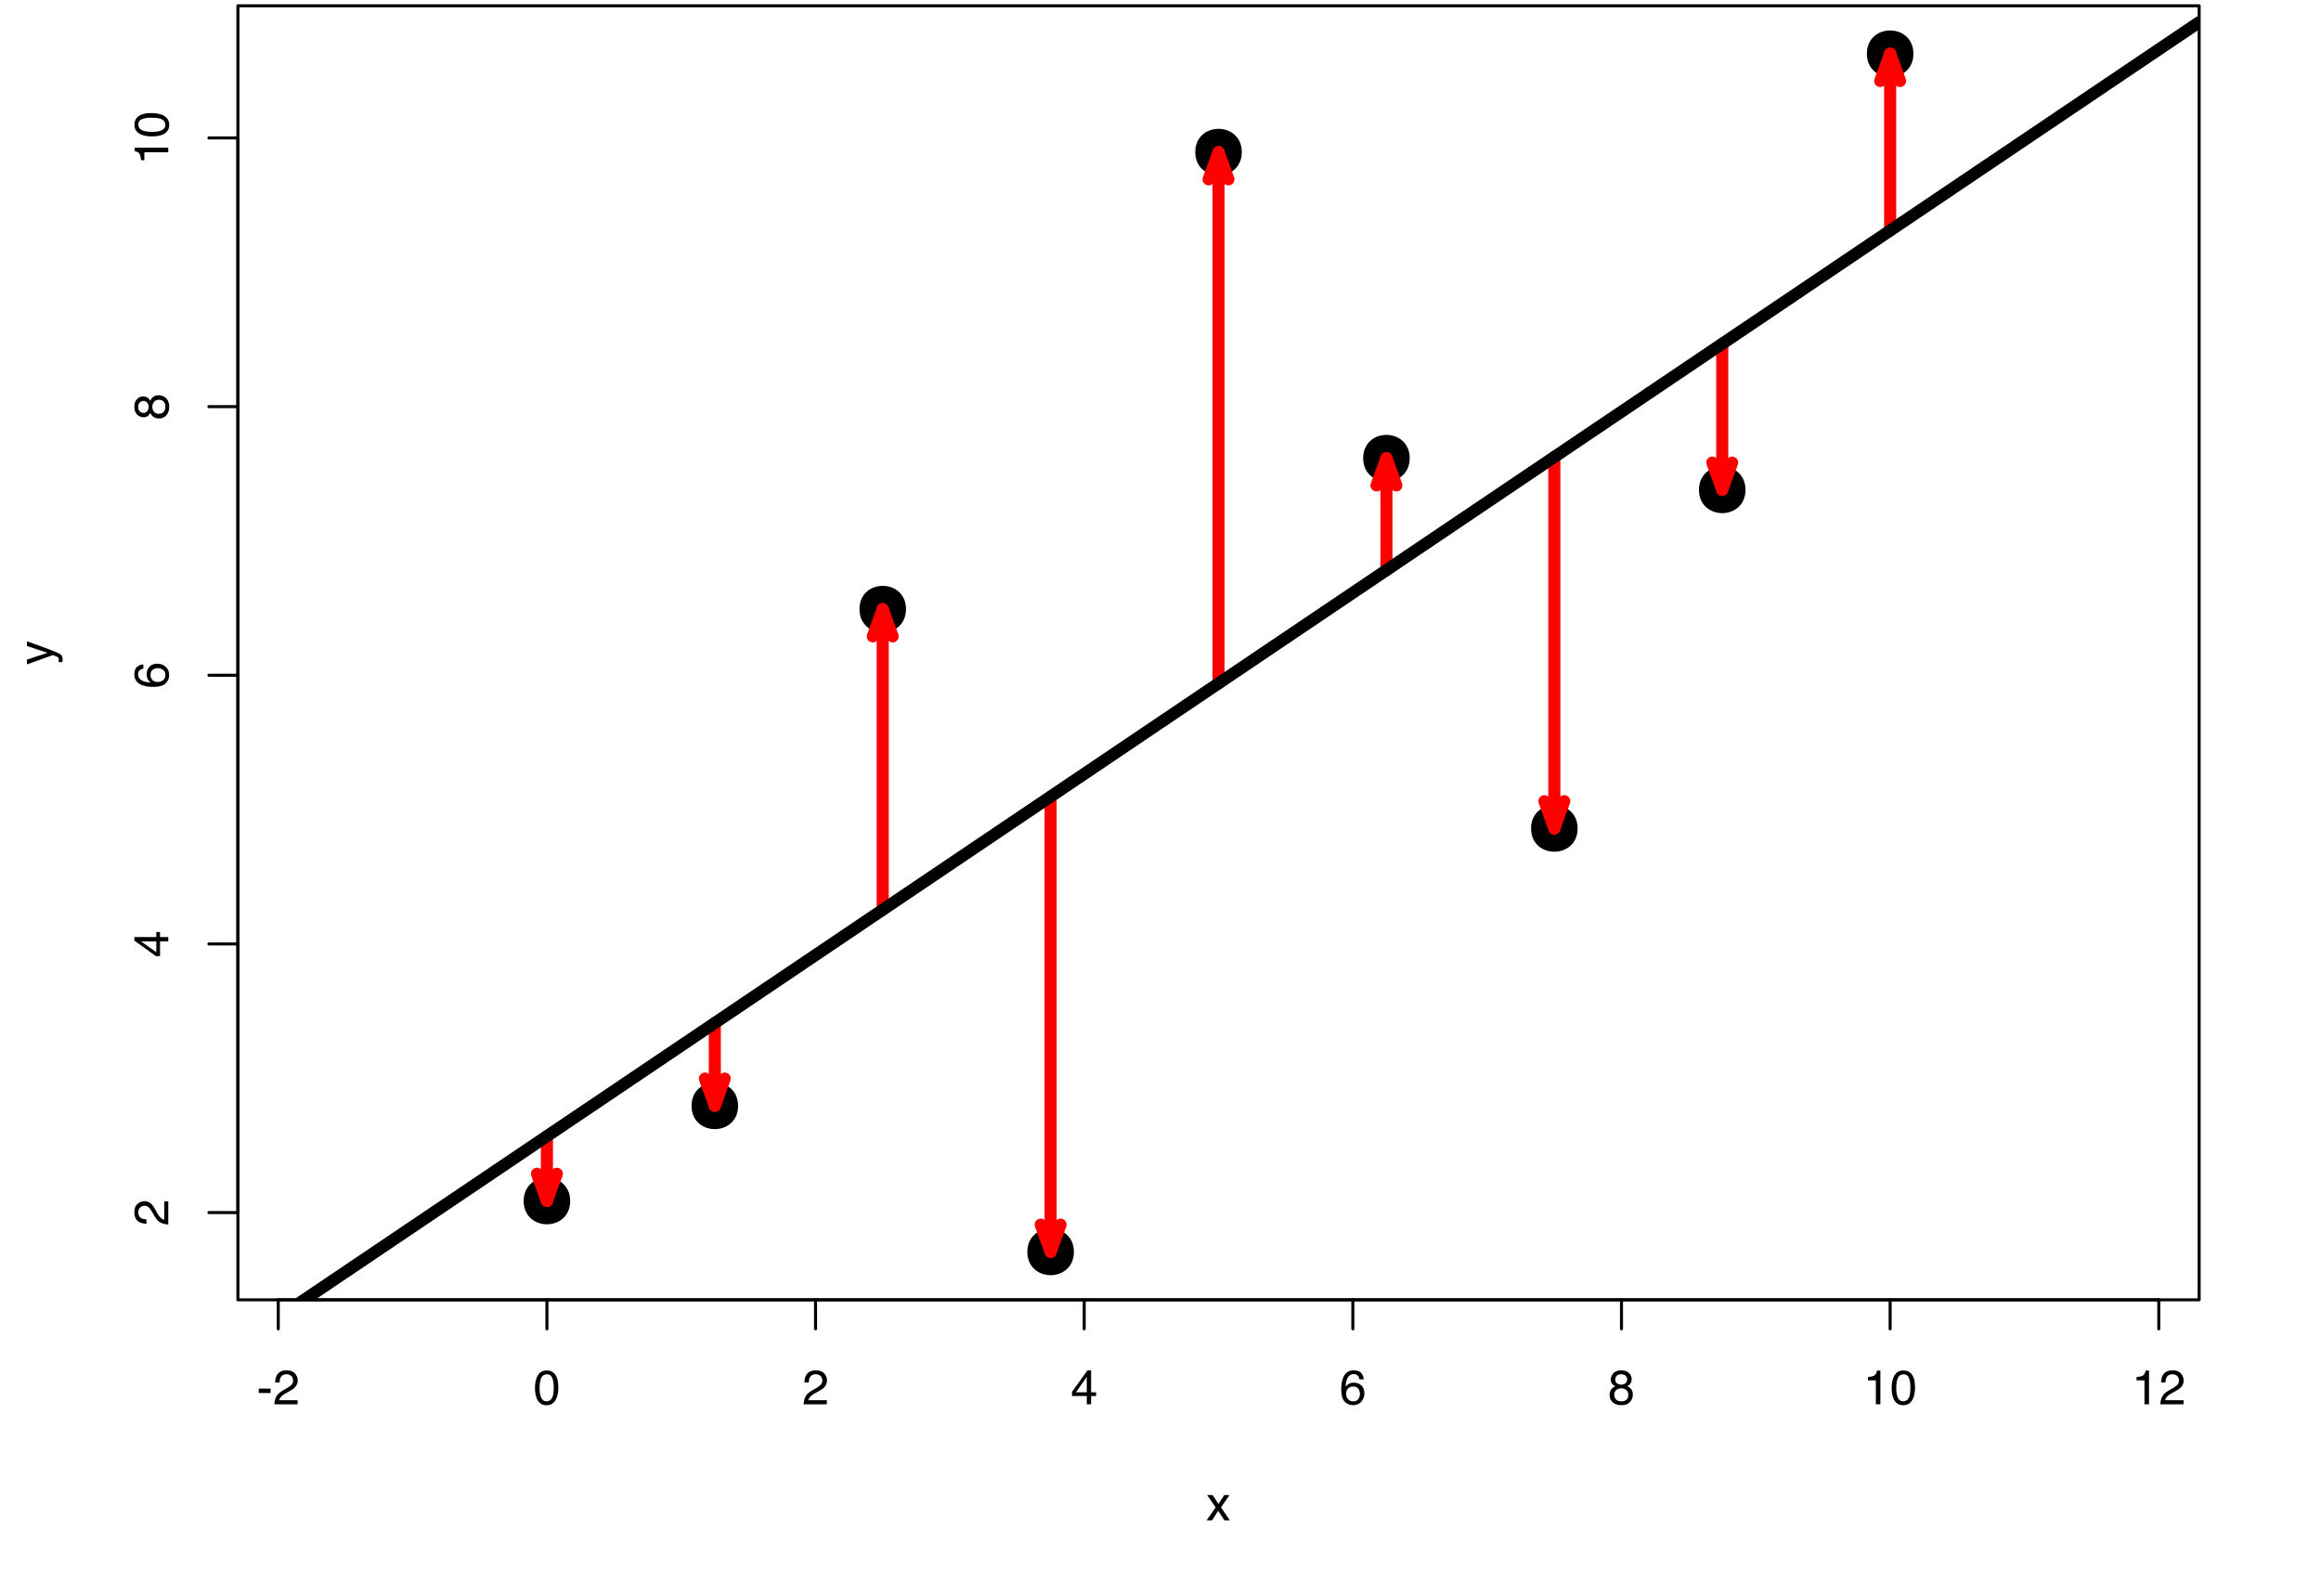
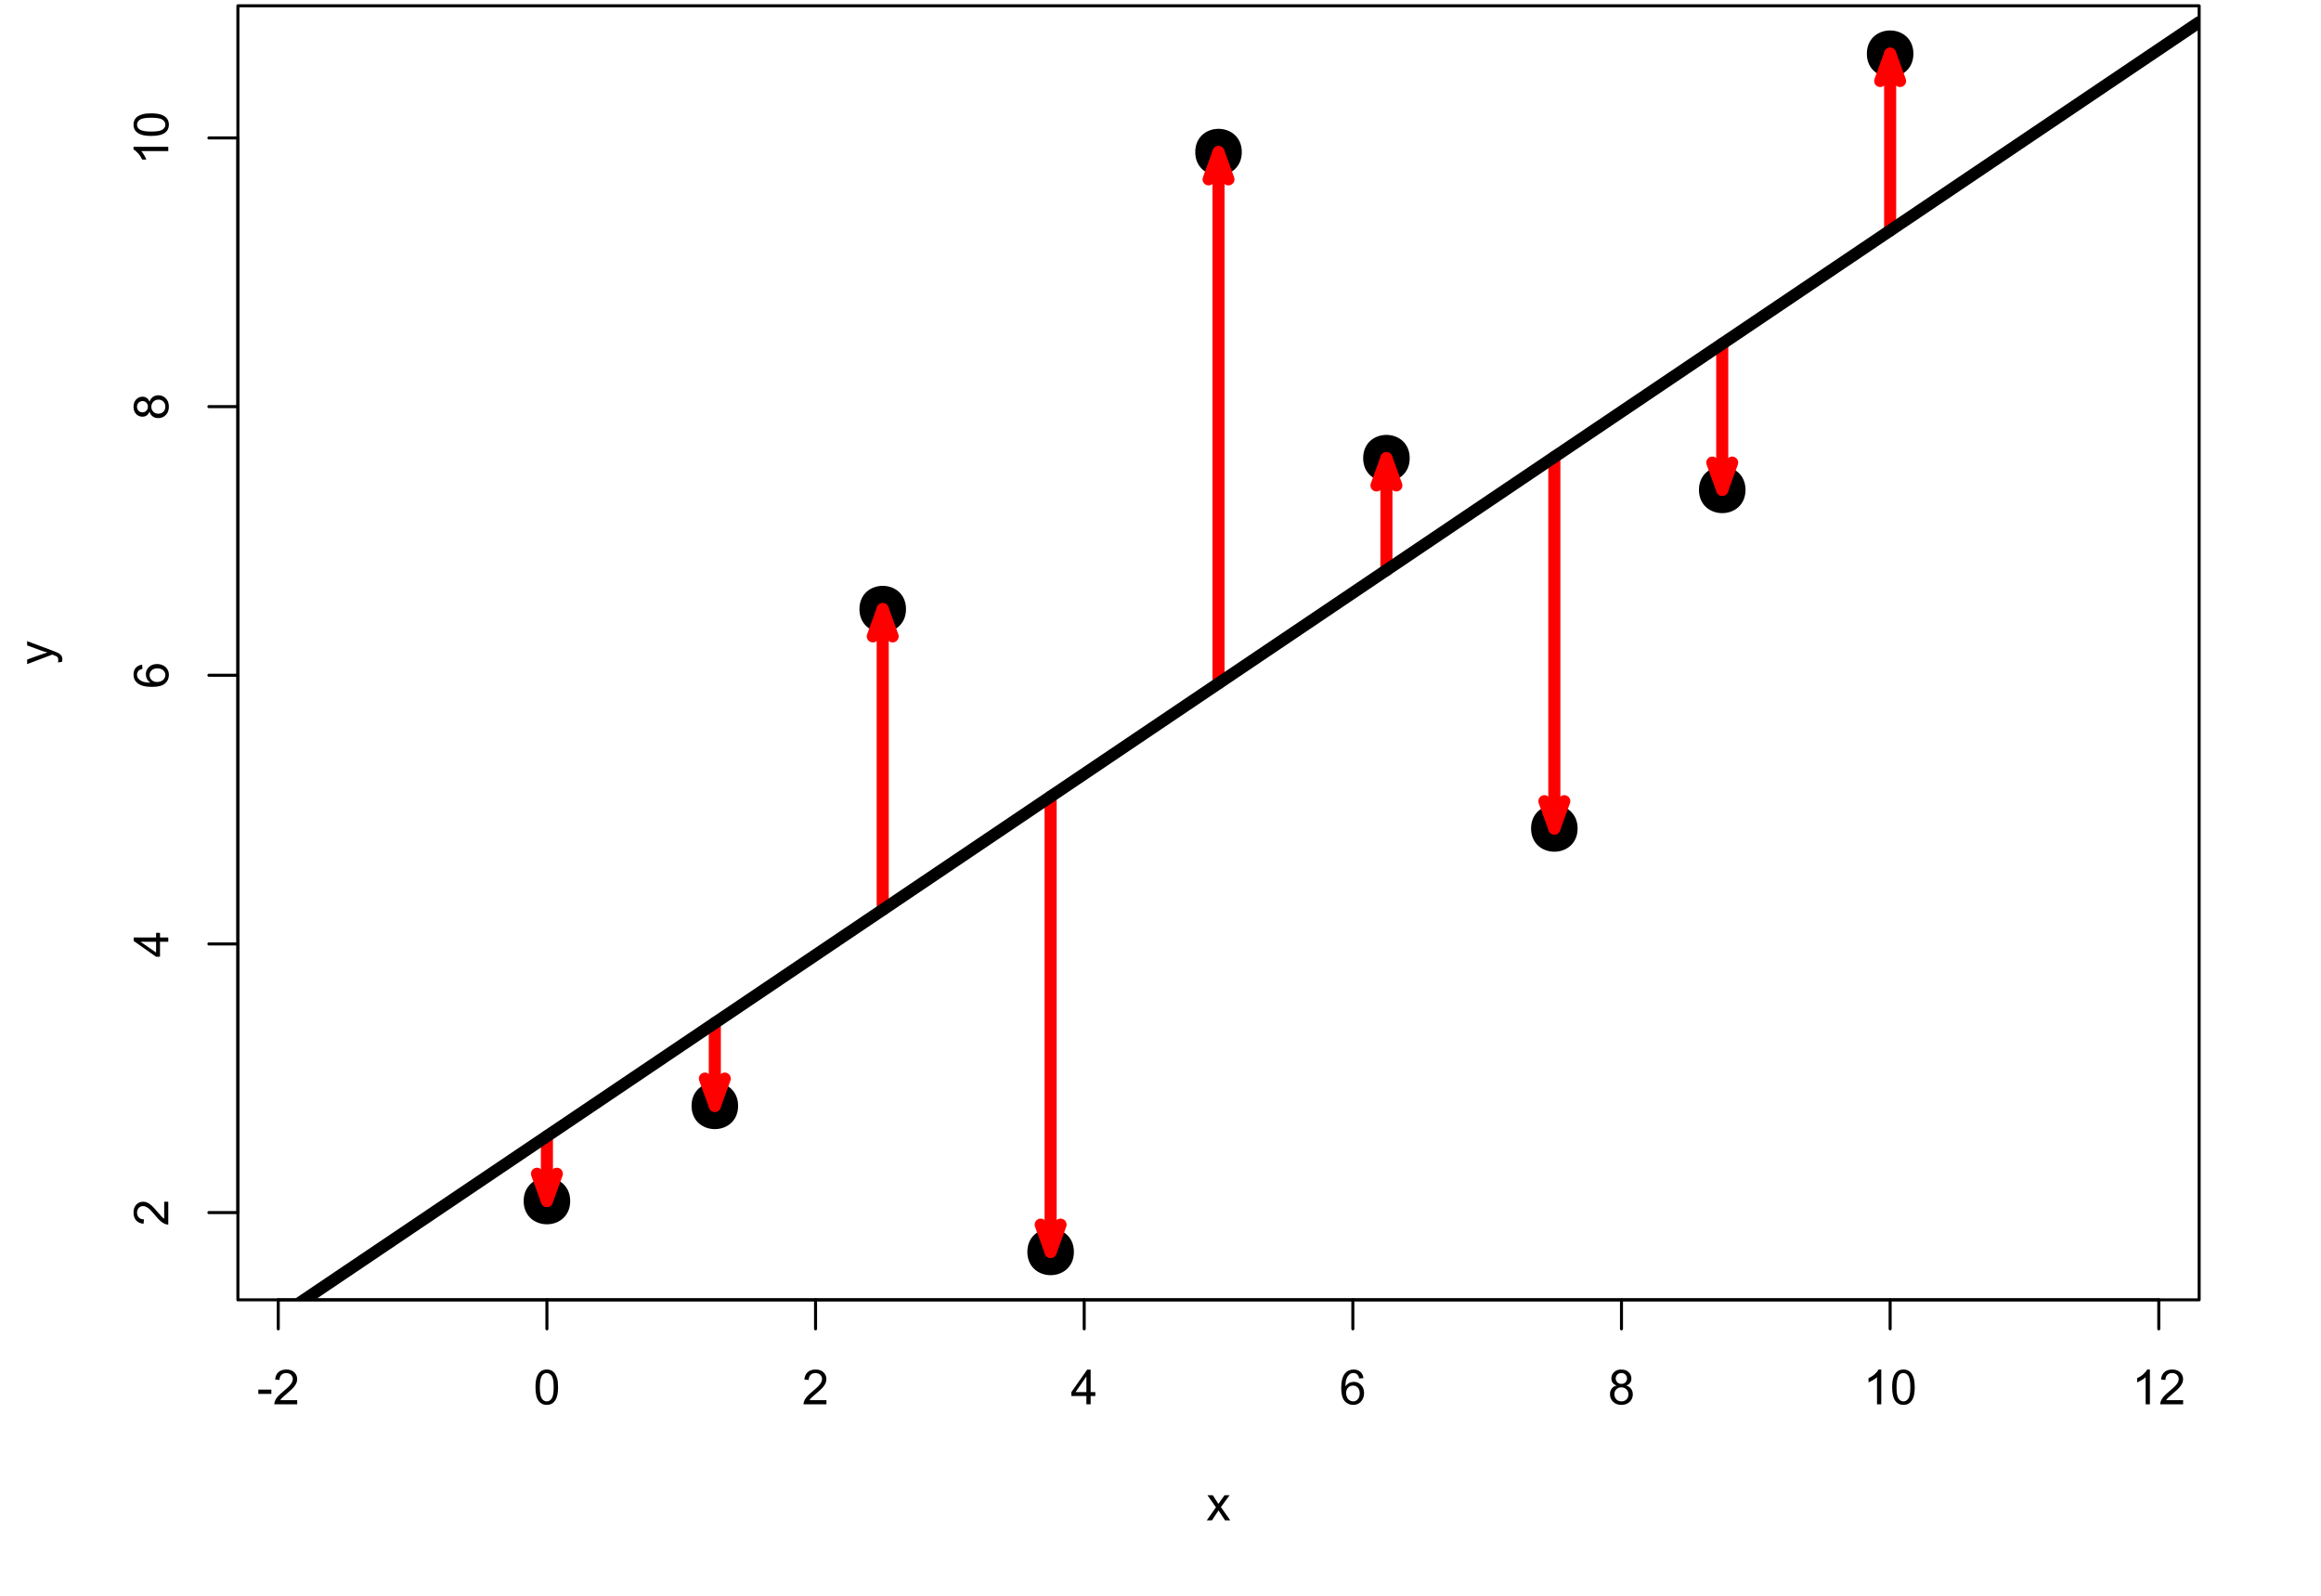
<svg xmlns="http://www.w3.org/2000/svg" xmlns:xlink="http://www.w3.org/1999/xlink" width="576pt" height="396pt" viewBox="0 0 576 396" version="1.1">
  <defs>
    <g>
      <symbol overflow="visible" id="glyph0-0">
-         <path style="stroke:none;" d="M 0.391 0 L 0.391 -8.609 L 7.219 -8.609 L 7.219 0 Z M 6.141 -1.078 L 6.141 -7.531 L 1.469 -7.531 L 1.469 -1.078 Z M 6.141 -1.078 " />
+         <path style="stroke:none;" d="M 1.5 0 L 1.5 -7.5 L 7.5 -7.5 L 7.5 0 Z M 1.688 -0.188 L 7.312 -0.188 L 7.312 -7.312 L 1.688 -7.312 Z M 1.688 -0.188 " />
      </symbol>
      <symbol overflow="visible" id="glyph0-1">
-         <path style="stroke:none;" d="M 0.5 -3.891 L 3.438 -3.891 L 3.438 -2.797 L 0.5 -2.797 Z M 0.5 -3.891 " />
+         <path style="stroke:none;" d="M 0.383 -2.578 L 0.383 -3.641 L 3.621 -3.641 L 3.621 -2.578 Z M 0.383 -2.578 " />
      </symbol>
      <symbol overflow="visible" id="glyph0-2">
-         <path style="stroke:none;" d="M 0.375 0 C 0.414 -0.719 0.566 -1.344 0.828 -1.875 C 1.086 -2.414 1.594 -2.906 2.344 -3.344 L 3.469 -4 C 3.969 -4.289 4.32 -4.539 4.531 -4.75 C 4.852 -5.07 5.016 -5.441 5.016 -5.859 C 5.016 -6.348 4.863 -6.734 4.562 -7.016 C 4.27 -7.305 3.883 -7.453 3.406 -7.453 C 2.676 -7.453 2.176 -7.18 1.906 -6.641 C 1.75 -6.336 1.664 -5.93 1.656 -5.422 L 0.578 -5.422 C 0.586 -6.148 0.723 -6.742 0.984 -7.203 C 1.441 -8.016 2.25 -8.422 3.406 -8.422 C 4.363 -8.422 5.062 -8.16 5.5 -7.641 C 5.945 -7.117 6.172 -6.539 6.172 -5.906 C 6.172 -5.238 5.938 -4.664 5.469 -4.188 C 5.195 -3.906 4.707 -3.566 4 -3.172 L 3.188 -2.734 C 2.812 -2.523 2.516 -2.32 2.297 -2.125 C 1.898 -1.789 1.648 -1.414 1.547 -1 L 6.141 -1 L 6.141 0 Z M 0.375 0 " />
+         <path style="stroke:none;" d="M 6.039 -1.016 L 6.039 0 L 0.363 0 C 0.355 -0.254 0.395 -0.496 0.484 -0.734 C 0.629 -1.117 0.859 -1.5 1.18 -1.875 C 1.492 -2.25 1.953 -2.684 2.562 -3.176 C 3.492 -3.941 4.125 -4.547 4.453 -4.992 C 4.781 -5.438 4.945 -5.859 4.945 -6.266 C 4.945 -6.68 4.793 -7.031 4.496 -7.32 C 4.191 -7.602 3.805 -7.746 3.328 -7.75 C 2.82 -7.746 2.414 -7.594 2.109 -7.293 C 1.805 -6.984 1.648 -6.562 1.648 -6.031 L 0.562 -6.141 C 0.633 -6.945 0.91 -7.559 1.398 -7.988 C 1.879 -8.41 2.531 -8.625 3.352 -8.625 C 4.172 -8.625 4.824 -8.395 5.309 -7.938 C 5.789 -7.48 6.027 -6.914 6.031 -6.242 C 6.027 -5.895 5.957 -5.559 5.82 -5.227 C 5.676 -4.891 5.441 -4.539 5.117 -4.176 C 4.789 -3.805 4.25 -3.301 3.492 -2.664 C 2.859 -2.129 2.453 -1.77 2.273 -1.582 C 2.094 -1.395 1.945 -1.203 1.828 -1.016 Z M 6.039 -1.016 " />
      </symbol>
      <symbol overflow="visible" id="glyph0-3">
-         <path style="stroke:none;" d="M 3.25 -8.391 C 4.332 -8.391 5.117 -7.941 5.609 -7.047 C 5.984 -6.359 6.172 -5.41 6.172 -4.203 C 6.172 -3.066 6 -2.125 5.656 -1.375 C 5.164 -0.301 4.359 0.234 3.234 0.234 C 2.234 0.234 1.484 -0.203 0.984 -1.078 C 0.578 -1.816 0.375 -2.801 0.375 -4.031 C 0.375 -4.977 0.5 -5.797 0.75 -6.484 C 1.207 -7.754 2.039 -8.391 3.25 -8.391 Z M 3.234 -0.734 C 3.785 -0.734 4.223 -0.973 4.547 -1.453 C 4.867 -1.941 5.031 -2.848 5.031 -4.172 C 5.031 -5.117 4.91 -5.898 4.672 -6.516 C 4.441 -7.129 3.988 -7.438 3.312 -7.438 C 2.688 -7.438 2.227 -7.145 1.938 -6.562 C 1.656 -5.977 1.516 -5.117 1.516 -3.984 C 1.516 -3.129 1.609 -2.441 1.797 -1.922 C 2.078 -1.129 2.555 -0.734 3.234 -0.734 Z M 3.234 -0.734 " />
+         <path style="stroke:none;" d="M 0.5 -4.234 C 0.496 -5.246 0.602 -6.062 0.812 -6.688 C 1.02 -7.305 1.328 -7.785 1.742 -8.121 C 2.148 -8.457 2.668 -8.625 3.297 -8.625 C 3.758 -8.625 4.164 -8.531 4.512 -8.348 C 4.855 -8.16 5.141 -7.891 5.371 -7.543 C 5.594 -7.191 5.773 -6.766 5.906 -6.266 C 6.035 -5.762 6.098 -5.086 6.102 -4.234 C 6.098 -3.227 5.996 -2.414 5.789 -1.797 C 5.578 -1.176 5.266 -0.695 4.859 -0.359 C 4.445 -0.02 3.926 0.145 3.297 0.148 C 2.465 0.145 1.816 -0.148 1.348 -0.742 C 0.781 -1.457 0.496 -2.621 0.5 -4.234 Z M 1.582 -4.234 C 1.582 -2.824 1.746 -1.887 2.074 -1.418 C 2.402 -0.949 2.809 -0.715 3.297 -0.719 C 3.777 -0.715 4.184 -0.949 4.52 -1.422 C 4.848 -1.887 5.016 -2.824 5.016 -4.234 C 5.016 -5.648 4.848 -6.59 4.52 -7.055 C 4.184 -7.516 3.773 -7.746 3.289 -7.75 C 2.801 -7.746 2.414 -7.543 2.125 -7.137 C 1.762 -6.613 1.582 -5.645 1.582 -4.234 Z M 1.582 -4.234 " />
      </symbol>
      <symbol overflow="visible" id="glyph0-4">
-         <path style="stroke:none;" d="M 3.969 -2.969 L 3.969 -6.781 L 1.281 -2.969 Z M 3.984 0 L 3.984 -2.047 L 0.312 -2.047 L 0.312 -3.078 L 4.156 -8.422 L 5.047 -8.422 L 5.047 -2.969 L 6.281 -2.969 L 6.281 -2.047 L 5.047 -2.047 L 5.047 0 Z M 3.984 0 " />
+         <path style="stroke:none;" d="M 3.879 0 L 3.879 -2.055 L 0.152 -2.055 L 0.152 -3.023 L 4.07 -8.59 L 4.934 -8.59 L 4.934 -3.023 L 6.094 -3.023 L 6.094 -2.055 L 4.934 -2.055 L 4.934 0 Z M 3.879 -3.023 L 3.879 -6.898 L 1.188 -3.023 Z M 3.879 -3.023 " />
      </symbol>
      <symbol overflow="visible" id="glyph0-5">
-         <path style="stroke:none;" d="M 3.516 -8.422 C 4.453 -8.422 5.102 -8.176 5.469 -7.688 C 5.844 -7.207 6.031 -6.707 6.031 -6.188 L 4.984 -6.188 C 4.922 -6.52 4.82 -6.781 4.688 -6.969 C 4.426 -7.32 4.039 -7.5 3.531 -7.5 C 2.938 -7.5 2.461 -7.223 2.109 -6.672 C 1.766 -6.129 1.578 -5.352 1.547 -4.344 C 1.785 -4.695 2.086 -4.961 2.453 -5.141 C 2.785 -5.297 3.16 -5.375 3.578 -5.375 C 4.285 -5.375 4.898 -5.148 5.422 -4.703 C 5.941 -4.254 6.203 -3.582 6.203 -2.688 C 6.203 -1.926 5.953 -1.25 5.453 -0.656 C 4.961 -0.07 4.258 0.219 3.344 0.219 C 2.551 0.219 1.867 -0.078 1.297 -0.672 C 0.734 -1.273 0.453 -2.281 0.453 -3.688 C 0.453 -4.727 0.578 -5.613 0.828 -6.344 C 1.316 -7.727 2.211 -8.422 3.516 -8.422 Z M 3.438 -0.719 C 3.988 -0.719 4.398 -0.906 4.672 -1.281 C 4.953 -1.656 5.094 -2.098 5.094 -2.609 C 5.094 -3.035 4.969 -3.441 4.719 -3.828 C 4.477 -4.211 4.031 -4.406 3.375 -4.406 C 2.926 -4.406 2.531 -4.254 2.188 -3.953 C 1.844 -3.66 1.672 -3.211 1.672 -2.609 C 1.672 -2.078 1.828 -1.629 2.141 -1.266 C 2.453 -0.898 2.883 -0.719 3.438 -0.719 Z M 3.438 -0.719 " />
+         <path style="stroke:none;" d="M 5.969 -6.484 L 4.922 -6.406 C 4.828 -6.812 4.695 -7.113 4.523 -7.305 C 4.234 -7.605 3.883 -7.758 3.469 -7.758 C 3.133 -7.758 2.836 -7.664 2.586 -7.477 C 2.25 -7.234 1.988 -6.879 1.797 -6.414 C 1.605 -5.949 1.508 -5.289 1.5 -4.43 C 1.754 -4.812 2.062 -5.098 2.434 -5.289 C 2.797 -5.473 3.184 -5.566 3.586 -5.57 C 4.289 -5.566 4.887 -5.309 5.383 -4.793 C 5.875 -4.277 6.121 -3.609 6.125 -2.789 C 6.121 -2.25 6.004 -1.746 5.773 -1.285 C 5.539 -0.82 5.223 -0.469 4.816 -0.223 C 4.41 0.023 3.949 0.145 3.434 0.148 C 2.555 0.145 1.836 -0.176 1.285 -0.82 C 0.727 -1.469 0.449 -2.535 0.453 -4.02 C 0.449 -5.676 0.758 -6.883 1.371 -7.641 C 1.902 -8.297 2.621 -8.625 3.531 -8.625 C 4.207 -8.625 4.762 -8.434 5.195 -8.055 C 5.625 -7.676 5.883 -7.152 5.969 -6.484 Z M 1.664 -2.781 C 1.664 -2.418 1.738 -2.07 1.895 -1.738 C 2.043 -1.406 2.262 -1.152 2.543 -0.98 C 2.82 -0.801 3.109 -0.715 3.414 -0.719 C 3.859 -0.715 4.242 -0.895 4.566 -1.258 C 4.883 -1.613 5.043 -2.102 5.047 -2.727 C 5.043 -3.316 4.887 -3.785 4.57 -4.129 C 4.25 -4.469 3.852 -4.641 3.375 -4.641 C 2.898 -4.641 2.492 -4.469 2.16 -4.129 C 1.828 -3.785 1.664 -3.336 1.664 -2.781 Z M 1.664 -2.781 " />
      </symbol>
      <symbol overflow="visible" id="glyph0-6">
-         <path style="stroke:none;" d="M 3.266 -4.875 C 3.734 -4.875 4.098 -5.004 4.359 -5.266 C 4.617 -5.523 4.75 -5.832 4.75 -6.188 C 4.75 -6.5 4.625 -6.785 4.375 -7.047 C 4.125 -7.316 3.742 -7.453 3.234 -7.453 C 2.723 -7.453 2.352 -7.316 2.125 -7.047 C 1.895 -6.785 1.781 -6.484 1.781 -6.141 C 1.781 -5.742 1.926 -5.43 2.219 -5.203 C 2.52 -4.984 2.867 -4.875 3.266 -4.875 Z M 3.328 -0.719 C 3.816 -0.719 4.223 -0.848 4.547 -1.109 C 4.867 -1.379 5.031 -1.773 5.031 -2.297 C 5.031 -2.836 4.863 -3.25 4.531 -3.531 C 4.195 -3.812 3.77 -3.953 3.25 -3.953 C 2.75 -3.953 2.336 -3.805 2.016 -3.516 C 1.703 -3.234 1.547 -2.836 1.547 -2.328 C 1.547 -1.891 1.691 -1.508 1.984 -1.188 C 2.273 -0.875 2.723 -0.719 3.328 -0.719 Z M 1.828 -4.469 C 1.535 -4.594 1.305 -4.738 1.141 -4.906 C 0.836 -5.219 0.688 -5.625 0.688 -6.125 C 0.688 -6.75 0.91 -7.285 1.359 -7.734 C 1.816 -8.191 2.457 -8.422 3.281 -8.422 C 4.094 -8.422 4.723 -8.207 5.172 -7.781 C 5.629 -7.352 5.859 -6.859 5.859 -6.297 C 5.859 -5.773 5.727 -5.348 5.469 -5.016 C 5.32 -4.836 5.094 -4.66 4.781 -4.484 C 5.125 -4.328 5.395 -4.145 5.594 -3.938 C 5.969 -3.539 6.156 -3.031 6.156 -2.406 C 6.156 -1.664 5.906 -1.039 5.406 -0.531 C 4.914 -0.02 4.219 0.234 3.312 0.234 C 2.488 0.234 1.797 0.016 1.234 -0.422 C 0.672 -0.867 0.391 -1.516 0.391 -2.359 C 0.391 -2.848 0.508 -3.273 0.75 -3.641 C 0.988 -4.004 1.348 -4.281 1.828 -4.469 Z M 1.828 -4.469 " />
+         <path style="stroke:none;" d="M 2.121 -4.656 C 1.684 -4.816 1.359 -5.047 1.148 -5.344 C 0.938 -5.641 0.832 -5.996 0.832 -6.41 C 0.832 -7.035 1.055 -7.559 1.504 -7.984 C 1.953 -8.41 2.551 -8.625 3.297 -8.625 C 4.043 -8.625 4.648 -8.406 5.109 -7.973 C 5.566 -7.535 5.793 -7.004 5.797 -6.383 C 5.793 -5.977 5.688 -5.629 5.48 -5.34 C 5.27 -5.043 4.953 -4.816 4.531 -4.656 C 5.055 -4.48 5.457 -4.203 5.734 -3.824 C 6.008 -3.438 6.145 -2.98 6.148 -2.453 C 6.145 -1.715 5.887 -1.098 5.367 -0.602 C 4.844 -0.102 4.16 0.145 3.316 0.148 C 2.469 0.145 1.785 -0.102 1.266 -0.605 C 0.742 -1.105 0.48 -1.734 0.484 -2.484 C 0.48 -3.039 0.621 -3.504 0.91 -3.887 C 1.191 -4.262 1.598 -4.52 2.121 -4.656 Z M 1.91 -6.445 C 1.91 -6.039 2.039 -5.707 2.301 -5.449 C 2.562 -5.191 2.902 -5.062 3.32 -5.062 C 3.723 -5.062 4.055 -5.188 4.32 -5.445 C 4.578 -5.695 4.711 -6.012 4.711 -6.387 C 4.711 -6.773 4.574 -7.098 4.309 -7.363 C 4.035 -7.625 3.703 -7.758 3.312 -7.758 C 2.906 -7.758 2.574 -7.629 2.309 -7.371 C 2.043 -7.113 1.91 -6.805 1.91 -6.445 Z M 1.57 -2.477 C 1.57 -2.176 1.641 -1.887 1.785 -1.605 C 1.926 -1.324 2.137 -1.105 2.422 -0.949 C 2.699 -0.793 3.004 -0.715 3.328 -0.719 C 3.832 -0.715 4.246 -0.879 4.578 -1.207 C 4.902 -1.531 5.066 -1.941 5.07 -2.445 C 5.066 -2.945 4.898 -3.367 4.562 -3.703 C 4.223 -4.035 3.801 -4.199 3.293 -4.203 C 2.793 -4.199 2.379 -4.035 2.059 -3.711 C 1.73 -3.379 1.57 -2.969 1.57 -2.477 Z M 1.57 -2.477 " />
      </symbol>
      <symbol overflow="visible" id="glyph0-7">
-         <path style="stroke:none;" d="M 1.156 -5.938 L 1.156 -6.75 C 1.914 -6.82 2.441 -6.945 2.734 -7.125 C 3.035 -7.301 3.266 -7.711 3.422 -8.359 L 4.25 -8.359 L 4.25 0 L 3.125 0 L 3.125 -5.938 Z M 1.156 -5.938 " />
+         <path style="stroke:none;" d="M 4.469 0 L 3.414 0 L 3.414 -6.719 C 3.16 -6.477 2.828 -6.234 2.414 -5.996 C 2 -5.75 1.629 -5.57 1.305 -5.449 L 1.305 -6.469 C 1.895 -6.742 2.41 -7.078 2.852 -7.477 C 3.293 -7.871 3.605 -8.254 3.789 -8.625 L 4.469 -8.625 Z M 4.469 0 " />
      </symbol>
      <symbol overflow="visible" id="glyph0-8">
-         <path style="stroke:none;" d="M 0.172 -6.281 L 1.547 -6.281 L 2.984 -4.062 L 4.438 -6.281 L 5.719 -6.25 L 3.609 -3.219 L 5.812 0 L 4.469 0 L 2.906 -2.359 L 1.406 0 L 0.062 0 L 2.281 -3.219 Z M 0.172 -6.281 " />
+         <path style="stroke:none;" d="M 0.086 0 L 2.359 -3.234 L 0.258 -6.223 L 1.578 -6.223 L 2.531 -4.766 C 2.711 -4.484 2.855 -4.254 2.965 -4.066 C 3.137 -4.324 3.293 -4.551 3.438 -4.75 L 4.488 -6.223 L 5.75 -6.223 L 3.598 -3.293 L 5.914 0 L 4.617 0 L 3.34 -1.934 L 3 -2.453 L 1.367 0 Z M 0.086 0 " />
      </symbol>
      <symbol overflow="visible" id="glyph1-0">
-         <path style="stroke:none;" d="M 0 -0.391 L -8.609 -0.391 L -8.609 -7.219 L 0 -7.219 Z M -1.078 -6.141 L -7.531 -6.141 L -7.531 -1.469 L -1.078 -1.469 Z M -1.078 -6.141 " />
+         <path style="stroke:none;" d="M 0 -1.5 L -7.5 -1.5 L -7.5 -7.5 L 0 -7.5 Z M -0.188 -1.688 L -0.188 -7.312 L -7.312 -7.312 L -7.312 -1.688 Z M -0.188 -1.688 " />
      </symbol>
      <symbol overflow="visible" id="glyph1-1">
-         <path style="stroke:none;" d="M 0 -0.375 C -0.719 -0.414 -1.344 -0.566 -1.875 -0.828 C -2.414 -1.086 -2.906 -1.594 -3.344 -2.344 L -4 -3.469 C -4.289 -3.969 -4.539 -4.32 -4.75 -4.531 C -5.07 -4.852 -5.441 -5.016 -5.859 -5.016 C -6.348 -5.016 -6.734 -4.863 -7.016 -4.562 C -7.305 -4.27 -7.453 -3.883 -7.453 -3.406 C -7.453 -2.676 -7.18 -2.176 -6.641 -1.906 C -6.336 -1.75 -5.93 -1.664 -5.422 -1.656 L -5.422 -0.578 C -6.148 -0.586 -6.742 -0.723 -7.203 -0.984 C -8.016 -1.441 -8.422 -2.25 -8.422 -3.406 C -8.422 -4.363 -8.16 -5.062 -7.641 -5.5 C -7.117 -5.945 -6.539 -6.172 -5.906 -6.172 C -5.238 -6.172 -4.664 -5.938 -4.188 -5.469 C -3.906 -5.195 -3.566 -4.707 -3.172 -4 L -2.734 -3.188 C -2.523 -2.812 -2.32 -2.516 -2.125 -2.297 C -1.789 -1.898 -1.414 -1.648 -1 -1.547 L -1 -6.141 L 0 -6.141 Z M 0 -0.375 " />
+         <path style="stroke:none;" d="M -1.012 -6.039 L 0 -6.039 L 0 -0.363 C -0.254 -0.355 -0.496 -0.395 -0.734 -0.488 C -1.117 -0.629 -1.5 -0.859 -1.875 -1.18 C -2.25 -1.496 -2.684 -1.957 -3.176 -2.562 C -3.941 -3.492 -4.547 -4.125 -4.992 -4.453 C -5.438 -4.781 -5.859 -4.945 -6.266 -4.945 C -6.68 -4.945 -7.031 -4.793 -7.32 -4.496 C -7.602 -4.195 -7.746 -3.809 -7.75 -3.328 C -7.746 -2.82 -7.594 -2.414 -7.293 -2.109 C -6.984 -1.805 -6.562 -1.648 -6.031 -1.648 L -6.141 -0.562 C -6.945 -0.637 -7.559 -0.914 -7.988 -1.402 C -8.41 -1.883 -8.625 -2.535 -8.625 -3.352 C -8.625 -4.176 -8.395 -4.828 -7.938 -5.309 C -7.48 -5.789 -6.914 -6.027 -6.242 -6.031 C -5.895 -6.027 -5.559 -5.957 -5.227 -5.82 C -4.891 -5.676 -4.539 -5.441 -4.176 -5.117 C -3.805 -4.789 -3.301 -4.25 -2.664 -3.492 C -2.129 -2.859 -1.77 -2.453 -1.582 -2.273 C -1.395 -2.094 -1.203 -1.945 -1.012 -1.828 Z M -1.012 -6.039 " />
      </symbol>
      <symbol overflow="visible" id="glyph1-2">
-         <path style="stroke:none;" d="M -2.969 -3.969 L -6.781 -3.969 L -2.969 -1.281 Z M 0 -3.984 L -2.047 -3.984 L -2.047 -0.312 L -3.078 -0.312 L -8.422 -4.156 L -8.422 -5.047 L -2.969 -5.047 L -2.969 -6.281 L -2.047 -6.281 L -2.047 -5.047 L 0 -5.047 Z M 0 -3.984 " />
+         <path style="stroke:none;" d="M 0 -3.879 L -2.055 -3.879 L -2.055 -0.152 L -3.023 -0.152 L -8.59 -4.074 L -8.59 -4.934 L -3.023 -4.934 L -3.023 -6.094 L -2.055 -6.094 L -2.055 -4.934 L 0 -4.934 Z M -3.023 -3.879 L -6.898 -3.879 L -3.023 -1.191 Z M -3.023 -3.879 " />
      </symbol>
      <symbol overflow="visible" id="glyph1-3">
-         <path style="stroke:none;" d="M -8.422 -3.516 C -8.422 -4.453 -8.176 -5.102 -7.688 -5.469 C -7.207 -5.844 -6.707 -6.031 -6.188 -6.031 L -6.188 -4.984 C -6.52 -4.922 -6.781 -4.82 -6.969 -4.688 C -7.32 -4.426 -7.5 -4.039 -7.5 -3.531 C -7.5 -2.938 -7.223 -2.461 -6.672 -2.109 C -6.129 -1.766 -5.352 -1.578 -4.344 -1.547 C -4.695 -1.785 -4.961 -2.086 -5.141 -2.453 C -5.297 -2.785 -5.375 -3.16 -5.375 -3.578 C -5.375 -4.285 -5.148 -4.898 -4.703 -5.422 C -4.254 -5.941 -3.582 -6.203 -2.688 -6.203 C -1.926 -6.203 -1.25 -5.953 -0.656 -5.453 C -0.07 -4.961 0.219 -4.258 0.219 -3.344 C 0.219 -2.551 -0.078 -1.867 -0.672 -1.297 C -1.273 -0.734 -2.281 -0.453 -3.688 -0.453 C -4.727 -0.453 -5.613 -0.578 -6.344 -0.828 C -7.727 -1.316 -8.422 -2.211 -8.422 -3.516 Z M -0.719 -3.438 C -0.719 -3.988 -0.906 -4.398 -1.281 -4.672 C -1.656 -4.953 -2.098 -5.094 -2.609 -5.094 C -3.035 -5.094 -3.441 -4.969 -3.828 -4.719 C -4.211 -4.477 -4.406 -4.031 -4.406 -3.375 C -4.406 -2.926 -4.254 -2.531 -3.953 -2.188 C -3.66 -1.844 -3.211 -1.672 -2.609 -1.672 C -2.078 -1.672 -1.629 -1.828 -1.266 -2.141 C -0.898 -2.453 -0.719 -2.883 -0.719 -3.438 Z M -0.719 -3.438 " />
+         <path style="stroke:none;" d="M -6.484 -5.969 L -6.406 -4.922 C -6.812 -4.828 -7.113 -4.695 -7.305 -4.523 C -7.605 -4.238 -7.758 -3.887 -7.758 -3.469 C -7.758 -3.133 -7.664 -2.836 -7.477 -2.586 C -7.234 -2.25 -6.879 -1.988 -6.414 -1.797 C -5.949 -1.605 -5.289 -1.508 -4.43 -1.5 C -4.812 -1.754 -5.098 -2.062 -5.289 -2.434 C -5.473 -2.797 -5.566 -3.184 -5.57 -3.586 C -5.566 -4.289 -5.309 -4.887 -4.793 -5.383 C -4.277 -5.875 -3.609 -6.121 -2.789 -6.125 C -2.25 -6.121 -1.746 -6.004 -1.285 -5.773 C -0.816 -5.539 -0.461 -5.223 -0.219 -4.816 C 0.027 -4.41 0.145 -3.949 0.148 -3.434 C 0.145 -2.555 -0.176 -1.836 -0.82 -1.285 C -1.469 -0.727 -2.535 -0.449 -4.02 -0.453 C -5.676 -0.449 -6.883 -0.758 -7.641 -1.371 C -8.297 -1.906 -8.625 -2.625 -8.625 -3.535 C -8.625 -4.207 -8.434 -4.762 -8.055 -5.195 C -7.676 -5.625 -7.152 -5.883 -6.484 -5.969 Z M -2.781 -1.664 C -2.418 -1.664 -2.07 -1.738 -1.738 -1.895 C -1.406 -2.043 -1.152 -2.262 -0.98 -2.543 C -0.801 -2.82 -0.715 -3.109 -0.719 -3.414 C -0.715 -3.859 -0.895 -4.242 -1.258 -4.566 C -1.613 -4.883 -2.102 -5.043 -2.723 -5.047 C -3.312 -5.043 -3.781 -4.887 -4.125 -4.57 C -4.469 -4.25 -4.641 -3.852 -4.641 -3.375 C -4.641 -2.898 -4.469 -2.492 -4.129 -2.16 C -3.785 -1.828 -3.336 -1.664 -2.781 -1.664 Z M -2.781 -1.664 " />
      </symbol>
      <symbol overflow="visible" id="glyph1-4">
-         <path style="stroke:none;" d="M -4.875 -3.266 C -4.875 -3.734 -5.004 -4.098 -5.266 -4.359 C -5.523 -4.617 -5.832 -4.75 -6.188 -4.75 C -6.5 -4.75 -6.785 -4.625 -7.047 -4.375 C -7.316 -4.125 -7.453 -3.742 -7.453 -3.234 C -7.453 -2.723 -7.316 -2.352 -7.047 -2.125 C -6.785 -1.895 -6.484 -1.781 -6.141 -1.781 C -5.742 -1.781 -5.43 -1.926 -5.203 -2.219 C -4.984 -2.52 -4.875 -2.867 -4.875 -3.266 Z M -0.719 -3.328 C -0.719 -3.816 -0.848 -4.223 -1.109 -4.547 C -1.379 -4.867 -1.773 -5.031 -2.297 -5.031 C -2.836 -5.031 -3.25 -4.863 -3.531 -4.531 C -3.812 -4.195 -3.953 -3.77 -3.953 -3.25 C -3.953 -2.75 -3.805 -2.336 -3.516 -2.016 C -3.234 -1.703 -2.836 -1.547 -2.328 -1.547 C -1.891 -1.547 -1.508 -1.691 -1.188 -1.984 C -0.875 -2.273 -0.719 -2.723 -0.719 -3.328 Z M -4.469 -1.828 C -4.594 -1.535 -4.738 -1.305 -4.906 -1.141 C -5.219 -0.836 -5.625 -0.688 -6.125 -0.688 C -6.75 -0.688 -7.285 -0.91 -7.734 -1.359 C -8.191 -1.816 -8.422 -2.457 -8.422 -3.281 C -8.422 -4.094 -8.207 -4.723 -7.781 -5.172 C -7.352 -5.629 -6.859 -5.859 -6.297 -5.859 C -5.773 -5.859 -5.348 -5.727 -5.016 -5.469 C -4.836 -5.32 -4.66 -5.094 -4.484 -4.781 C -4.328 -5.125 -4.145 -5.395 -3.938 -5.594 C -3.539 -5.969 -3.031 -6.156 -2.406 -6.156 C -1.664 -6.156 -1.039 -5.906 -0.531 -5.406 C -0.02 -4.914 0.234 -4.219 0.234 -3.312 C 0.234 -2.488 0.016 -1.797 -0.422 -1.234 C -0.867 -0.672 -1.516 -0.391 -2.359 -0.391 C -2.848 -0.391 -3.273 -0.508 -3.641 -0.75 C -4.004 -0.988 -4.281 -1.348 -4.469 -1.828 Z M -4.469 -1.828 " />
+         <path style="stroke:none;" d="M -4.656 -2.121 C -4.816 -1.684 -5.047 -1.359 -5.344 -1.148 C -5.641 -0.938 -5.996 -0.832 -6.41 -0.832 C -7.035 -0.832 -7.559 -1.055 -7.984 -1.504 C -8.41 -1.953 -8.625 -2.551 -8.625 -3.301 C -8.625 -4.047 -8.406 -4.652 -7.973 -5.109 C -7.535 -5.566 -7.004 -5.793 -6.383 -5.797 C -5.977 -5.793 -5.629 -5.688 -5.34 -5.48 C -5.043 -5.27 -4.816 -4.953 -4.656 -4.531 C -4.48 -5.055 -4.203 -5.457 -3.824 -5.734 C -3.438 -6.008 -2.98 -6.145 -2.453 -6.148 C -1.715 -6.145 -1.098 -5.887 -0.602 -5.367 C -0.102 -4.844 0.145 -4.16 0.148 -3.316 C 0.145 -2.469 -0.102 -1.785 -0.605 -1.266 C -1.105 -0.746 -1.734 -0.484 -2.484 -0.488 C -3.039 -0.484 -3.504 -0.625 -3.887 -0.91 C -4.262 -1.191 -4.52 -1.598 -4.656 -2.121 Z M -6.445 -1.91 C -6.039 -1.91 -5.707 -2.039 -5.449 -2.301 C -5.191 -2.562 -5.062 -2.902 -5.062 -3.324 C -5.062 -3.727 -5.188 -4.059 -5.445 -4.32 C -5.695 -4.578 -6.012 -4.711 -6.387 -4.711 C -6.773 -4.711 -7.098 -4.574 -7.363 -4.309 C -7.625 -4.039 -7.758 -3.707 -7.758 -3.312 C -7.758 -2.906 -7.629 -2.574 -7.371 -2.309 C -7.113 -2.043 -6.805 -1.91 -6.445 -1.91 Z M -2.477 -1.57 C -2.176 -1.57 -1.887 -1.641 -1.605 -1.785 C -1.324 -1.926 -1.105 -2.137 -0.949 -2.422 C -0.793 -2.699 -0.715 -3.004 -0.719 -3.328 C -0.715 -3.832 -0.875 -4.246 -1.203 -4.578 C -1.523 -4.902 -1.938 -5.066 -2.441 -5.07 C -2.945 -5.066 -3.367 -4.898 -3.703 -4.562 C -4.035 -4.223 -4.199 -3.801 -4.203 -3.293 C -4.199 -2.797 -4.035 -2.383 -3.711 -2.059 C -3.379 -1.73 -2.969 -1.57 -2.477 -1.57 Z M -2.477 -1.57 " />
      </symbol>
      <symbol overflow="visible" id="glyph1-5">
-         <path style="stroke:none;" d="M -5.938 -1.156 L -6.75 -1.156 C -6.82 -1.914 -6.945 -2.441 -7.125 -2.734 C -7.301 -3.035 -7.711 -3.266 -8.359 -3.422 L -8.359 -4.25 L 0 -4.25 L 0 -3.125 L -5.938 -3.125 Z M -5.938 -1.156 " />
+         <path style="stroke:none;" d="M 0 -4.469 L 0 -3.414 L -6.719 -3.418 C -6.477 -3.16 -6.234 -2.828 -5.996 -2.418 C -5.75 -2.004 -5.57 -1.633 -5.449 -1.309 L -6.469 -1.309 C -6.742 -1.895 -7.078 -2.41 -7.477 -2.852 C -7.871 -3.293 -8.254 -3.605 -8.625 -3.793 L -8.625 -4.473 Z M 0 -4.469 " />
      </symbol>
      <symbol overflow="visible" id="glyph1-6">
-         <path style="stroke:none;" d="M -8.391 -3.25 C -8.391 -4.332 -7.941 -5.117 -7.047 -5.609 C -6.359 -5.984 -5.41 -6.172 -4.203 -6.172 C -3.066 -6.172 -2.125 -6 -1.375 -5.656 C -0.301 -5.164 0.234 -4.359 0.234 -3.234 C 0.234 -2.234 -0.203 -1.484 -1.078 -0.984 C -1.816 -0.578 -2.801 -0.375 -4.031 -0.375 C -4.977 -0.375 -5.797 -0.5 -6.484 -0.75 C -7.754 -1.207 -8.391 -2.039 -8.391 -3.25 Z M -0.734 -3.234 C -0.734 -3.785 -0.973 -4.223 -1.453 -4.547 C -1.941 -4.867 -2.848 -5.031 -4.172 -5.031 C -5.117 -5.031 -5.898 -4.91 -6.516 -4.672 C -7.129 -4.441 -7.438 -3.988 -7.438 -3.312 C -7.438 -2.688 -7.145 -2.227 -6.562 -1.938 C -5.977 -1.656 -5.117 -1.516 -3.984 -1.516 C -3.129 -1.516 -2.441 -1.609 -1.922 -1.797 C -1.129 -2.078 -0.734 -2.555 -0.734 -3.234 Z M -0.734 -3.234 " />
+         <path style="stroke:none;" d="M -4.234 -0.5 C -5.246 -0.496 -6.062 -0.602 -6.688 -0.812 C -7.305 -1.02 -7.785 -1.328 -8.121 -1.742 C -8.457 -2.152 -8.625 -2.672 -8.625 -3.301 C -8.625 -3.758 -8.531 -4.164 -8.348 -4.512 C -8.16 -4.859 -7.891 -5.145 -7.543 -5.371 C -7.191 -5.594 -6.766 -5.773 -6.266 -5.906 C -5.762 -6.035 -5.086 -6.098 -4.234 -6.102 C -3.223 -6.098 -2.41 -5.996 -1.793 -5.789 C -1.176 -5.578 -0.695 -5.266 -0.359 -4.859 C -0.02 -4.445 0.145 -3.926 0.148 -3.297 C 0.145 -2.465 -0.148 -1.816 -0.742 -1.348 C -1.457 -0.781 -2.621 -0.496 -4.234 -0.5 Z M -4.234 -1.582 C -2.824 -1.582 -1.887 -1.746 -1.418 -2.074 C -0.949 -2.402 -0.715 -2.809 -0.719 -3.297 C -0.715 -3.777 -0.949 -4.184 -1.422 -4.52 C -1.887 -4.848 -2.824 -5.016 -4.234 -5.016 C -5.648 -5.016 -6.59 -4.848 -7.055 -4.52 C -7.516 -4.188 -7.746 -3.777 -7.75 -3.289 C -7.746 -2.801 -7.543 -2.414 -7.137 -2.129 C -6.613 -1.762 -5.645 -1.582 -4.234 -1.582 Z M -4.234 -1.582 " />
      </symbol>
      <symbol overflow="visible" id="glyph1-7">
-         <path style="stroke:none;" d="M -6.281 -4.688 L -6.281 -5.859 C -5.875 -5.711 -4.953 -5.383 -3.516 -4.875 C -2.441 -4.488 -1.566 -4.164 -0.891 -3.906 C 0.711 -3.301 1.691 -2.875 2.047 -2.625 C 2.398 -2.375 2.578 -1.941 2.578 -1.328 C 2.578 -1.18 2.566 -1.066 2.547 -0.984 C 2.535 -0.91 2.516 -0.812 2.484 -0.688 L 1.531 -0.688 C 1.582 -0.875 1.613 -1.008 1.625 -1.094 C 1.633 -1.176 1.641 -1.25 1.641 -1.312 C 1.641 -1.5 1.609 -1.641 1.547 -1.734 C 1.484 -1.828 1.406 -1.906 1.312 -1.969 C 1.281 -1.988 1.117 -2.055 0.828 -2.172 C 0.535 -2.297 0.32 -2.383 0.188 -2.438 L -6.281 -0.125 L -6.281 -1.312 L -1.172 -3 Z M -6.422 -3 Z M -6.422 -3 " />
+         <path style="stroke:none;" d="M 2.398 -0.742 L 1.406 -0.625 C 1.469 -0.855 1.5 -1.059 1.5 -1.23 C 1.5 -1.465 1.461 -1.652 1.383 -1.793 C 1.305 -1.934 1.195 -2.047 1.055 -2.141 C 0.949 -2.203 0.688 -2.312 0.27 -2.461 C 0.211 -2.48 0.125 -2.512 0.012 -2.555 L -6.223 -0.195 L -6.223 -1.332 L -2.617 -2.625 C -2.16 -2.789 -1.68 -2.938 -1.176 -3.078 C -1.656 -3.195 -2.129 -3.34 -2.594 -3.508 L -6.223 -4.84 L -6.223 -5.895 L 0.105 -3.527 C 0.789 -3.273 1.258 -3.074 1.52 -2.938 C 1.863 -2.746 2.117 -2.531 2.281 -2.289 C 2.438 -2.043 2.52 -1.754 2.523 -1.422 C 2.52 -1.215 2.477 -0.988 2.398 -0.742 Z M 2.398 -0.742 " />
      </symbol>
    </g>
    <clipPath id="clip1">
      <path d="M 59.039 4 L 545.758 4 L 545.758 322.562 L 59.039 322.562 Z M 59.039 4 " />
    </clipPath>
  </defs>
-   <g id="surface49">
+   <g id="surface1914">
    <rect x="0" y="0" width="576" height="396" style="fill:rgb(100%,100%,100%);fill-opacity:1;stroke:none;" />
    <path style="fill-rule:nonzero;fill:rgb(0%,0%,0%);fill-opacity:1;stroke-width:0.75;stroke-linecap:round;stroke-linejoin:round;stroke:rgb(0%,0%,0%);stroke-opacity:1;stroke-miterlimit:10;" d="M 141.129 298.043 C 141.129 305.242 130.328 305.242 130.328 298.043 C 130.328 290.844 141.129 290.844 141.129 298.043 " />
    <path style="fill-rule:nonzero;fill:rgb(0%,0%,0%);fill-opacity:1;stroke-width:0.75;stroke-linecap:round;stroke-linejoin:round;stroke:rgb(0%,0%,0%);stroke-opacity:1;stroke-miterlimit:10;" d="M 182.797 274.426 C 182.797 281.625 171.996 281.625 171.996 274.426 C 171.996 267.227 182.797 267.227 182.797 274.426 " />
    <path style="fill-rule:nonzero;fill:rgb(0%,0%,0%);fill-opacity:1;stroke-width:0.75;stroke-linecap:round;stroke-linejoin:round;stroke:rgb(0%,0%,0%);stroke-opacity:1;stroke-miterlimit:10;" d="M 224.465 151.156 C 224.465 158.355 213.664 158.355 213.664 151.156 C 213.664 143.957 224.465 143.957 224.465 151.156 " />
    <path style="fill-rule:nonzero;fill:rgb(0%,0%,0%);fill-opacity:1;stroke-width:0.75;stroke-linecap:round;stroke-linejoin:round;stroke:rgb(0%,0%,0%);stroke-opacity:1;stroke-miterlimit:10;" d="M 266.133 310.668 C 266.133 317.867 255.332 317.867 255.332 310.668 C 255.332 303.465 266.133 303.465 266.133 310.668 " />
    <path style="fill-rule:nonzero;fill:rgb(0%,0%,0%);fill-opacity:1;stroke-width:0.75;stroke-linecap:round;stroke-linejoin:round;stroke:rgb(0%,0%,0%);stroke-opacity:1;stroke-miterlimit:10;" d="M 307.801 37.742 C 307.801 44.941 297 44.941 297 37.742 C 297 30.543 307.801 30.543 307.801 37.742 " />
    <path style="fill-rule:nonzero;fill:rgb(0%,0%,0%);fill-opacity:1;stroke-width:0.75;stroke-linecap:round;stroke-linejoin:round;stroke:rgb(0%,0%,0%);stroke-opacity:1;stroke-miterlimit:10;" d="M 349.469 113.695 C 349.469 120.895 338.668 120.895 338.668 113.695 C 338.668 106.496 349.469 106.496 349.469 113.695 " />
    <path style="fill-rule:nonzero;fill:rgb(0%,0%,0%);fill-opacity:1;stroke-width:0.75;stroke-linecap:round;stroke-linejoin:round;stroke:rgb(0%,0%,0%);stroke-opacity:1;stroke-miterlimit:10;" d="M 391.137 205.586 C 391.137 212.785 380.336 212.785 380.336 205.586 C 380.336 198.387 391.137 198.387 391.137 205.586 " />
    <path style="fill-rule:nonzero;fill:rgb(0%,0%,0%);fill-opacity:1;stroke-width:0.75;stroke-linecap:round;stroke-linejoin:round;stroke:rgb(0%,0%,0%);stroke-opacity:1;stroke-miterlimit:10;" d="M 432.805 121.562 C 432.805 128.766 422.004 128.766 422.004 121.562 C 422.004 114.363 432.805 114.363 432.805 121.562 " />
    <path style="fill-rule:nonzero;fill:rgb(0%,0%,0%);fill-opacity:1;stroke-width:0.75;stroke-linecap:round;stroke-linejoin:round;stroke:rgb(0%,0%,0%);stroke-opacity:1;stroke-miterlimit:10;" d="M 474.473 13.332 C 474.473 20.535 463.672 20.535 463.672 13.332 C 463.672 6.133 474.473 6.133 474.473 13.332 " />
    <path style="fill:none;stroke-width:0.75;stroke-linecap:round;stroke-linejoin:round;stroke:rgb(0%,0%,0%);stroke-opacity:1;stroke-miterlimit:10;" d="M 69.059 322.559 L 535.742 322.559 " />
    <path style="fill:none;stroke-width:0.75;stroke-linecap:round;stroke-linejoin:round;stroke:rgb(0%,0%,0%);stroke-opacity:1;stroke-miterlimit:10;" d="M 69.059 322.559 L 69.059 329.762 " />
    <path style="fill:none;stroke-width:0.75;stroke-linecap:round;stroke-linejoin:round;stroke:rgb(0%,0%,0%);stroke-opacity:1;stroke-miterlimit:10;" d="M 135.727 322.559 L 135.727 329.762 " />
    <path style="fill:none;stroke-width:0.75;stroke-linecap:round;stroke-linejoin:round;stroke:rgb(0%,0%,0%);stroke-opacity:1;stroke-miterlimit:10;" d="M 202.395 322.559 L 202.395 329.762 " />
    <path style="fill:none;stroke-width:0.75;stroke-linecap:round;stroke-linejoin:round;stroke:rgb(0%,0%,0%);stroke-opacity:1;stroke-miterlimit:10;" d="M 269.066 322.559 L 269.066 329.762 " />
    <path style="fill:none;stroke-width:0.75;stroke-linecap:round;stroke-linejoin:round;stroke:rgb(0%,0%,0%);stroke-opacity:1;stroke-miterlimit:10;" d="M 335.734 322.559 L 335.734 329.762 " />
    <path style="fill:none;stroke-width:0.75;stroke-linecap:round;stroke-linejoin:round;stroke:rgb(0%,0%,0%);stroke-opacity:1;stroke-miterlimit:10;" d="M 402.402 322.559 L 402.402 329.762 " />
    <path style="fill:none;stroke-width:0.75;stroke-linecap:round;stroke-linejoin:round;stroke:rgb(0%,0%,0%);stroke-opacity:1;stroke-miterlimit:10;" d="M 469.074 322.559 L 469.074 329.762 " />
    <path style="fill:none;stroke-width:0.75;stroke-linecap:round;stroke-linejoin:round;stroke:rgb(0%,0%,0%);stroke-opacity:1;stroke-miterlimit:10;" d="M 535.742 322.559 L 535.742 329.762 " />
    <g style="fill:rgb(0%,0%,0%);fill-opacity:1;">
      <use xlink:href="#glyph0-1" x="63.723" y="348.48" />
      <use xlink:href="#glyph0-2" x="67.719" y="348.48" />
    </g>
    <g style="fill:rgb(0%,0%,0%);fill-opacity:1;">
      <use xlink:href="#glyph0-3" x="132.391" y="348.48" />
    </g>
    <g style="fill:rgb(0%,0%,0%);fill-opacity:1;">
      <use xlink:href="#glyph0-2" x="199.059" y="348.48" />
    </g>
    <g style="fill:rgb(0%,0%,0%);fill-opacity:1;">
      <use xlink:href="#glyph0-4" x="265.73" y="348.48" />
    </g>
    <g style="fill:rgb(0%,0%,0%);fill-opacity:1;">
      <use xlink:href="#glyph0-5" x="332.398" y="348.48" />
    </g>
    <g style="fill:rgb(0%,0%,0%);fill-opacity:1;">
      <use xlink:href="#glyph0-6" x="399.066" y="348.48" />
    </g>
    <g style="fill:rgb(0%,0%,0%);fill-opacity:1;">
      <use xlink:href="#glyph0-7" x="462.402" y="348.48" />
      <use xlink:href="#glyph0-3" x="469.076" y="348.48" />
    </g>
    <g style="fill:rgb(0%,0%,0%);fill-opacity:1;">
      <use xlink:href="#glyph0-7" x="529.07" y="348.48" />
      <use xlink:href="#glyph0-2" x="535.744" y="348.48" />
    </g>
    <path style="fill:none;stroke-width:0.75;stroke-linecap:round;stroke-linejoin:round;stroke:rgb(0%,0%,0%);stroke-opacity:1;stroke-miterlimit:10;" d="M 59.039 300.91 L 59.039 34.234 " />
    <path style="fill:none;stroke-width:0.75;stroke-linecap:round;stroke-linejoin:round;stroke:rgb(0%,0%,0%);stroke-opacity:1;stroke-miterlimit:10;" d="M 59.039 300.91 L 51.84 300.91 " />
    <path style="fill:none;stroke-width:0.75;stroke-linecap:round;stroke-linejoin:round;stroke:rgb(0%,0%,0%);stroke-opacity:1;stroke-miterlimit:10;" d="M 59.039 234.242 L 51.84 234.242 " />
    <path style="fill:none;stroke-width:0.75;stroke-linecap:round;stroke-linejoin:round;stroke:rgb(0%,0%,0%);stroke-opacity:1;stroke-miterlimit:10;" d="M 59.039 167.57 L 51.84 167.57 " />
    <path style="fill:none;stroke-width:0.75;stroke-linecap:round;stroke-linejoin:round;stroke:rgb(0%,0%,0%);stroke-opacity:1;stroke-miterlimit:10;" d="M 59.039 100.902 L 51.84 100.902 " />
    <path style="fill:none;stroke-width:0.75;stroke-linecap:round;stroke-linejoin:round;stroke:rgb(0%,0%,0%);stroke-opacity:1;stroke-miterlimit:10;" d="M 59.039 34.234 L 51.84 34.234 " />
    <g style="fill:rgb(0%,0%,0%);fill-opacity:1;">
      <use xlink:href="#glyph1-1" x="41.762" y="304.246" />
    </g>
    <g style="fill:rgb(0%,0%,0%);fill-opacity:1;">
      <use xlink:href="#glyph1-2" x="41.762" y="237.578" />
    </g>
    <g style="fill:rgb(0%,0%,0%);fill-opacity:1;">
      <use xlink:href="#glyph1-3" x="41.762" y="170.906" />
    </g>
    <g style="fill:rgb(0%,0%,0%);fill-opacity:1;">
      <use xlink:href="#glyph1-4" x="41.762" y="104.238" />
    </g>
    <g style="fill:rgb(0%,0%,0%);fill-opacity:1;">
      <use xlink:href="#glyph1-5" x="41.762" y="40.906" />
      <use xlink:href="#glyph1-6" x="41.762" y="34.232" />
    </g>
    <path style="fill:none;stroke-width:0.75;stroke-linecap:round;stroke-linejoin:round;stroke:rgb(0%,0%,0%);stroke-opacity:1;stroke-miterlimit:10;" d="M 59.039 322.559 L 545.762 322.559 L 545.762 1.441 L 59.039 1.441 L 59.039 322.559 " />
    <g style="fill:rgb(0%,0%,0%);fill-opacity:1;">
      <use xlink:href="#glyph0-8" x="299.398" y="377.281" />
    </g>
    <g style="fill:rgb(0%,0%,0%);fill-opacity:1;">
      <use xlink:href="#glyph1-7" x="12.961" y="165" />
    </g>
    <path style="fill:none;stroke-width:3;stroke-linecap:round;stroke-linejoin:round;stroke:rgb(100%,0%,0%);stroke-opacity:1;stroke-miterlimit:10;" d="M 135.727 281.949 L 135.727 298.043 " />
    <path style="fill:none;stroke-width:3;stroke-linecap:round;stroke-linejoin:round;stroke:rgb(100%,0%,0%);stroke-opacity:1;stroke-miterlimit:10;" d="M 133.266 291.277 L 135.727 298.043 L 138.191 291.277 " />
    <path style="fill:none;stroke-width:3;stroke-linecap:round;stroke-linejoin:round;stroke:rgb(100%,0%,0%);stroke-opacity:1;stroke-miterlimit:10;" d="M 177.395 253.855 L 177.395 274.426 " />
    <path style="fill:none;stroke-width:3;stroke-linecap:round;stroke-linejoin:round;stroke:rgb(100%,0%,0%);stroke-opacity:1;stroke-miterlimit:10;" d="M 174.934 267.66 L 177.395 274.426 L 179.859 267.66 " />
    <path style="fill:none;stroke-width:3;stroke-linecap:round;stroke-linejoin:round;stroke:rgb(100%,0%,0%);stroke-opacity:1;stroke-miterlimit:10;" d="M 219.062 225.766 L 219.062 151.156 " />
    <path style="fill:none;stroke-width:3;stroke-linecap:round;stroke-linejoin:round;stroke:rgb(100%,0%,0%);stroke-opacity:1;stroke-miterlimit:10;" d="M 221.527 157.922 L 219.062 151.156 L 216.602 157.922 " />
    <path style="fill:none;stroke-width:3;stroke-linecap:round;stroke-linejoin:round;stroke:rgb(100%,0%,0%);stroke-opacity:1;stroke-miterlimit:10;" d="M 260.73 197.672 L 260.73 310.668 " />
    <path style="fill:none;stroke-width:3;stroke-linecap:round;stroke-linejoin:round;stroke:rgb(100%,0%,0%);stroke-opacity:1;stroke-miterlimit:10;" d="M 258.27 303.902 L 260.73 310.668 L 263.195 303.902 " />
    <path style="fill:none;stroke-width:3;stroke-linecap:round;stroke-linejoin:round;stroke:rgb(100%,0%,0%);stroke-opacity:1;stroke-miterlimit:10;" d="M 302.398 169.578 L 302.398 37.742 " />
    <path style="fill:none;stroke-width:3;stroke-linecap:round;stroke-linejoin:round;stroke:rgb(100%,0%,0%);stroke-opacity:1;stroke-miterlimit:10;" d="M 304.863 44.508 L 302.398 37.742 L 299.938 44.508 " />
    <path style="fill:none;stroke-width:3;stroke-linecap:round;stroke-linejoin:round;stroke:rgb(100%,0%,0%);stroke-opacity:1;stroke-miterlimit:10;" d="M 344.066 141.488 L 344.066 113.695 " />
    <path style="fill:none;stroke-width:3;stroke-linecap:round;stroke-linejoin:round;stroke:rgb(100%,0%,0%);stroke-opacity:1;stroke-miterlimit:10;" d="M 346.531 120.461 L 344.066 113.695 L 341.605 120.461 " />
    <path style="fill:none;stroke-width:3;stroke-linecap:round;stroke-linejoin:round;stroke:rgb(100%,0%,0%);stroke-opacity:1;stroke-miterlimit:10;" d="M 385.738 113.395 L 385.738 205.586 " />
    <path style="fill:none;stroke-width:3;stroke-linecap:round;stroke-linejoin:round;stroke:rgb(100%,0%,0%);stroke-opacity:1;stroke-miterlimit:10;" d="M 383.273 198.82 L 385.738 205.586 L 388.199 198.82 " />
    <path style="fill:none;stroke-width:3;stroke-linecap:round;stroke-linejoin:round;stroke:rgb(100%,0%,0%);stroke-opacity:1;stroke-miterlimit:10;" d="M 427.406 85.301 L 427.406 121.562 " />
    <path style="fill:none;stroke-width:3;stroke-linecap:round;stroke-linejoin:round;stroke:rgb(100%,0%,0%);stroke-opacity:1;stroke-miterlimit:10;" d="M 424.941 114.797 L 427.406 121.562 L 429.867 114.797 " />
    <path style="fill:none;stroke-width:3;stroke-linecap:round;stroke-linejoin:round;stroke:rgb(100%,0%,0%);stroke-opacity:1;stroke-miterlimit:10;" d="M 469.074 57.211 L 469.074 13.332 " />
    <path style="fill:none;stroke-width:3;stroke-linecap:round;stroke-linejoin:round;stroke:rgb(100%,0%,0%);stroke-opacity:1;stroke-miterlimit:10;" d="M 471.535 20.098 L 469.074 13.332 L 466.609 20.098 " />
    <g clip-path="url(#clip1)" clip-rule="nonzero">
      <path style="fill:none;stroke-width:3;stroke-linecap:round;stroke-linejoin:round;stroke:rgb(0%,0%,0%);stroke-opacity:1;stroke-miterlimit:10;" d="M 59.039 333.648 L 545.762 5.508 " />
    </g>
  </g>
</svg>
